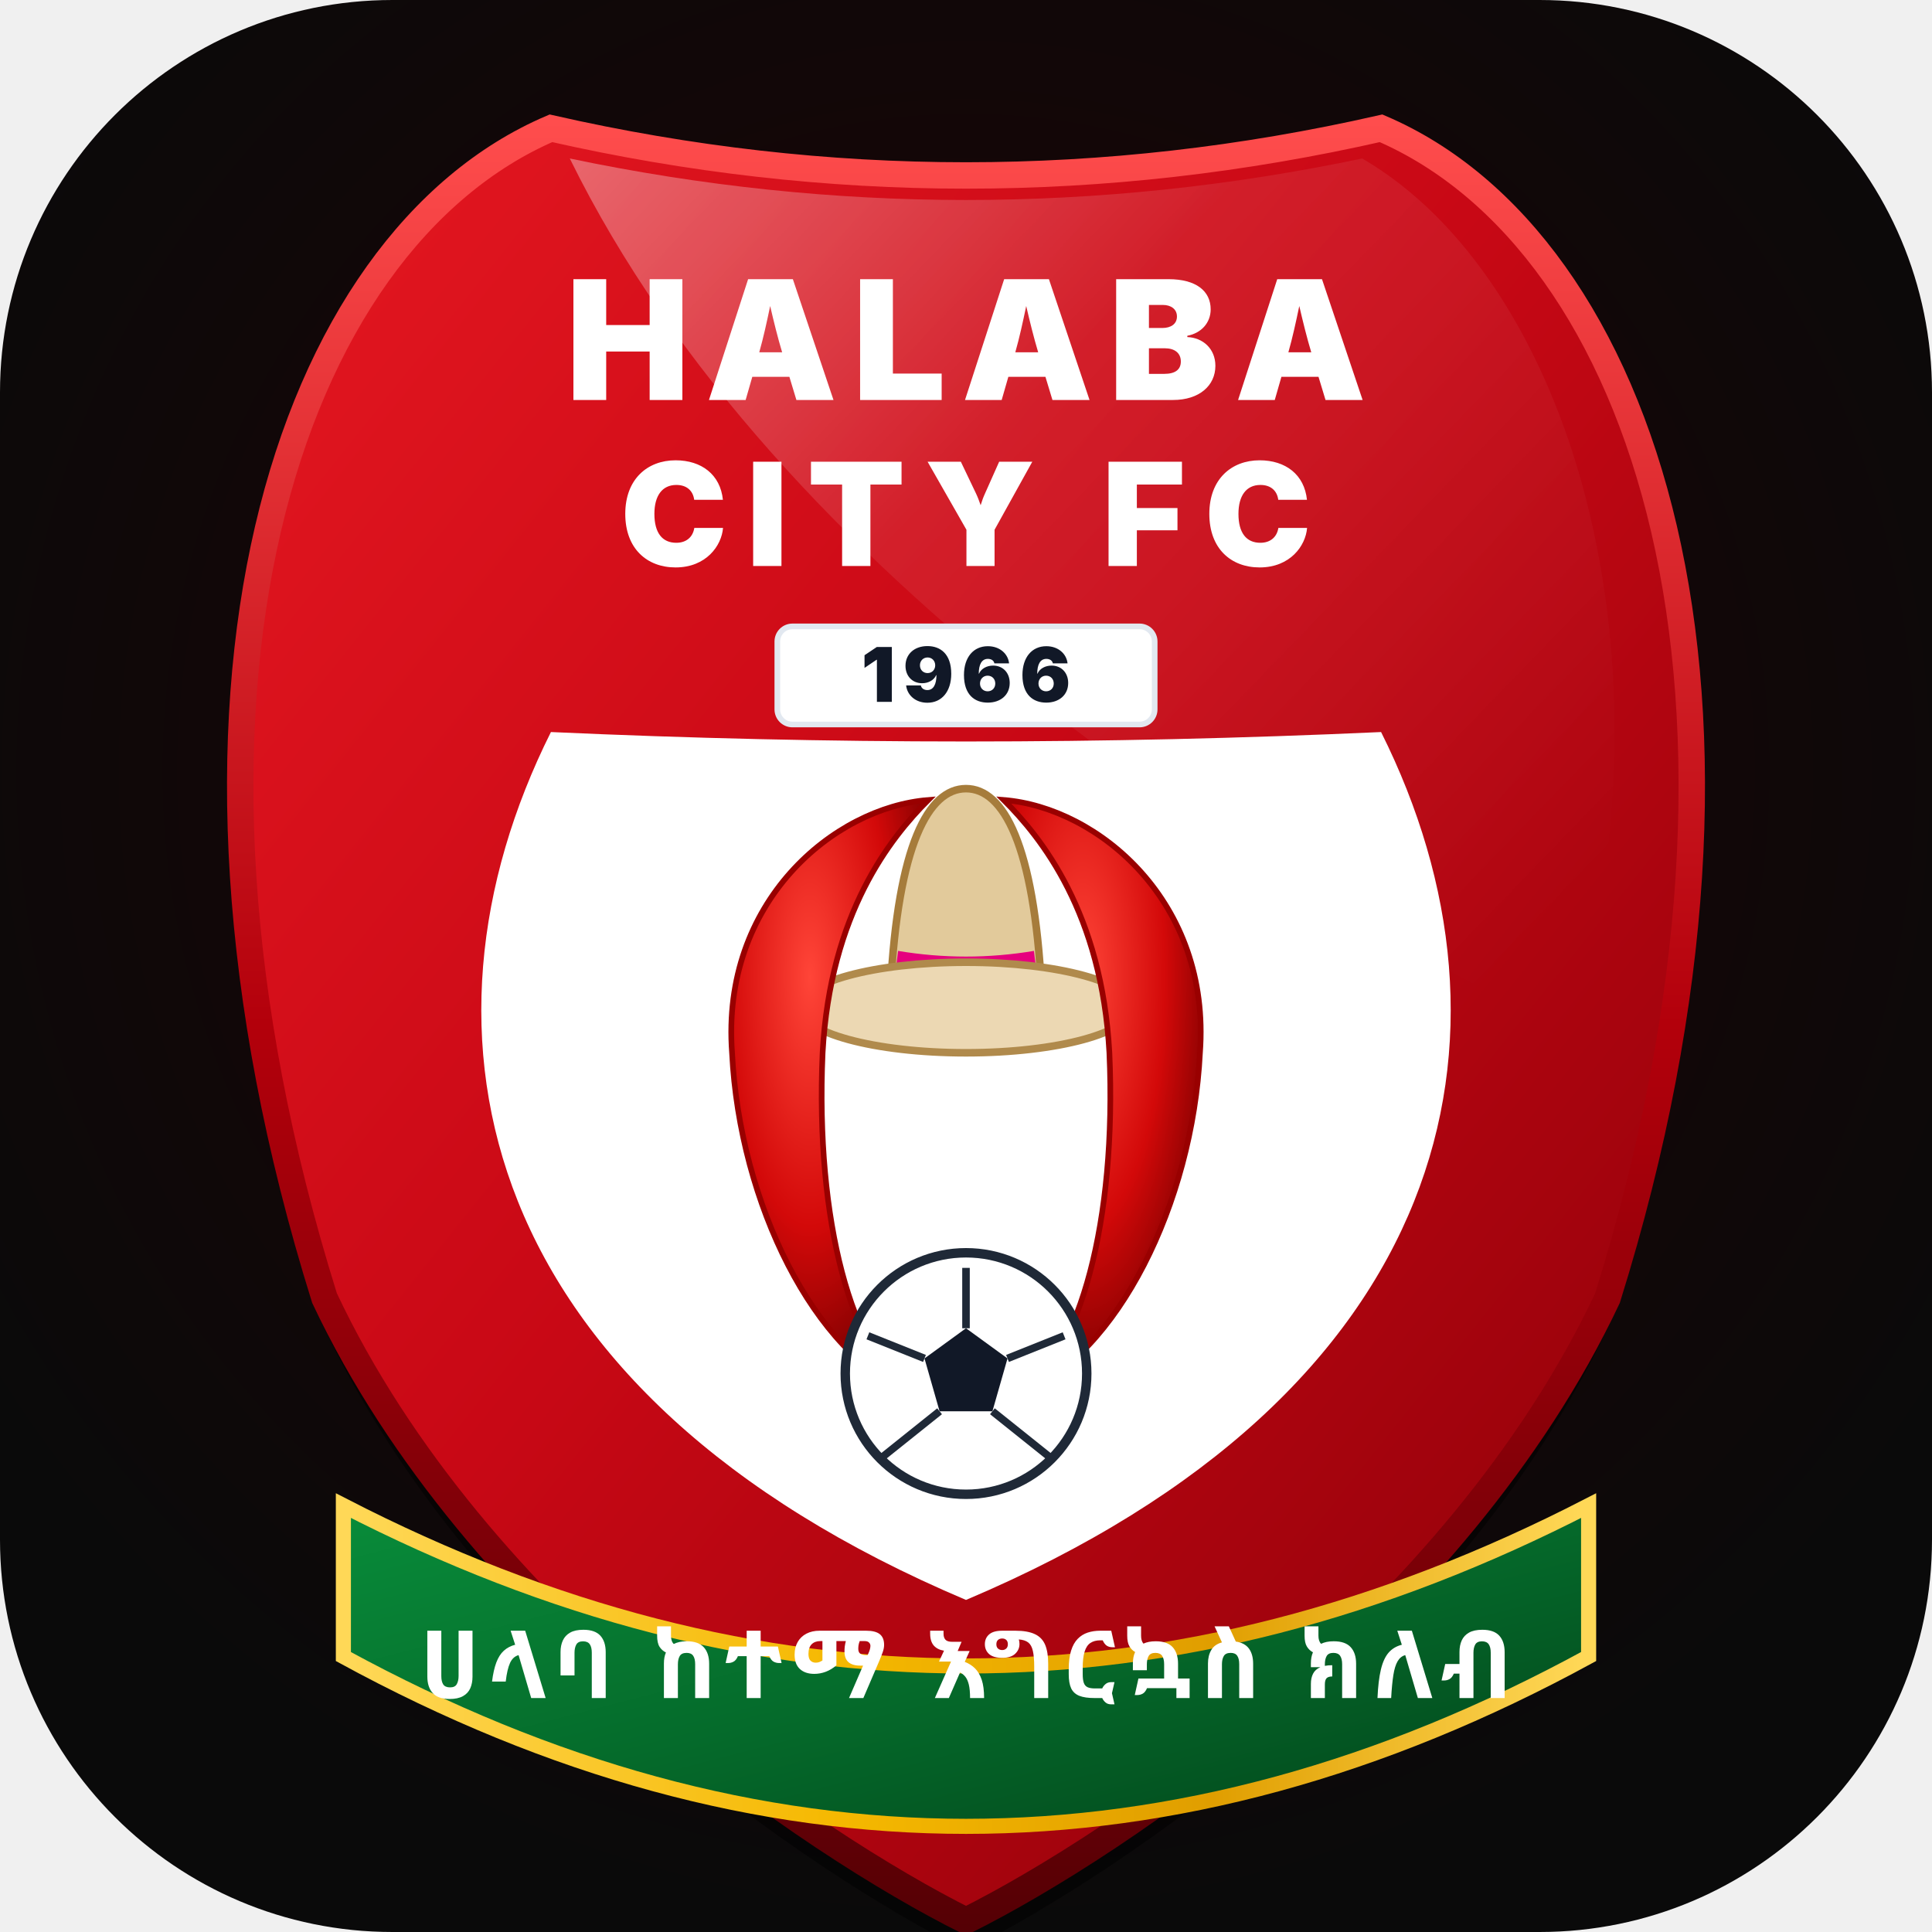
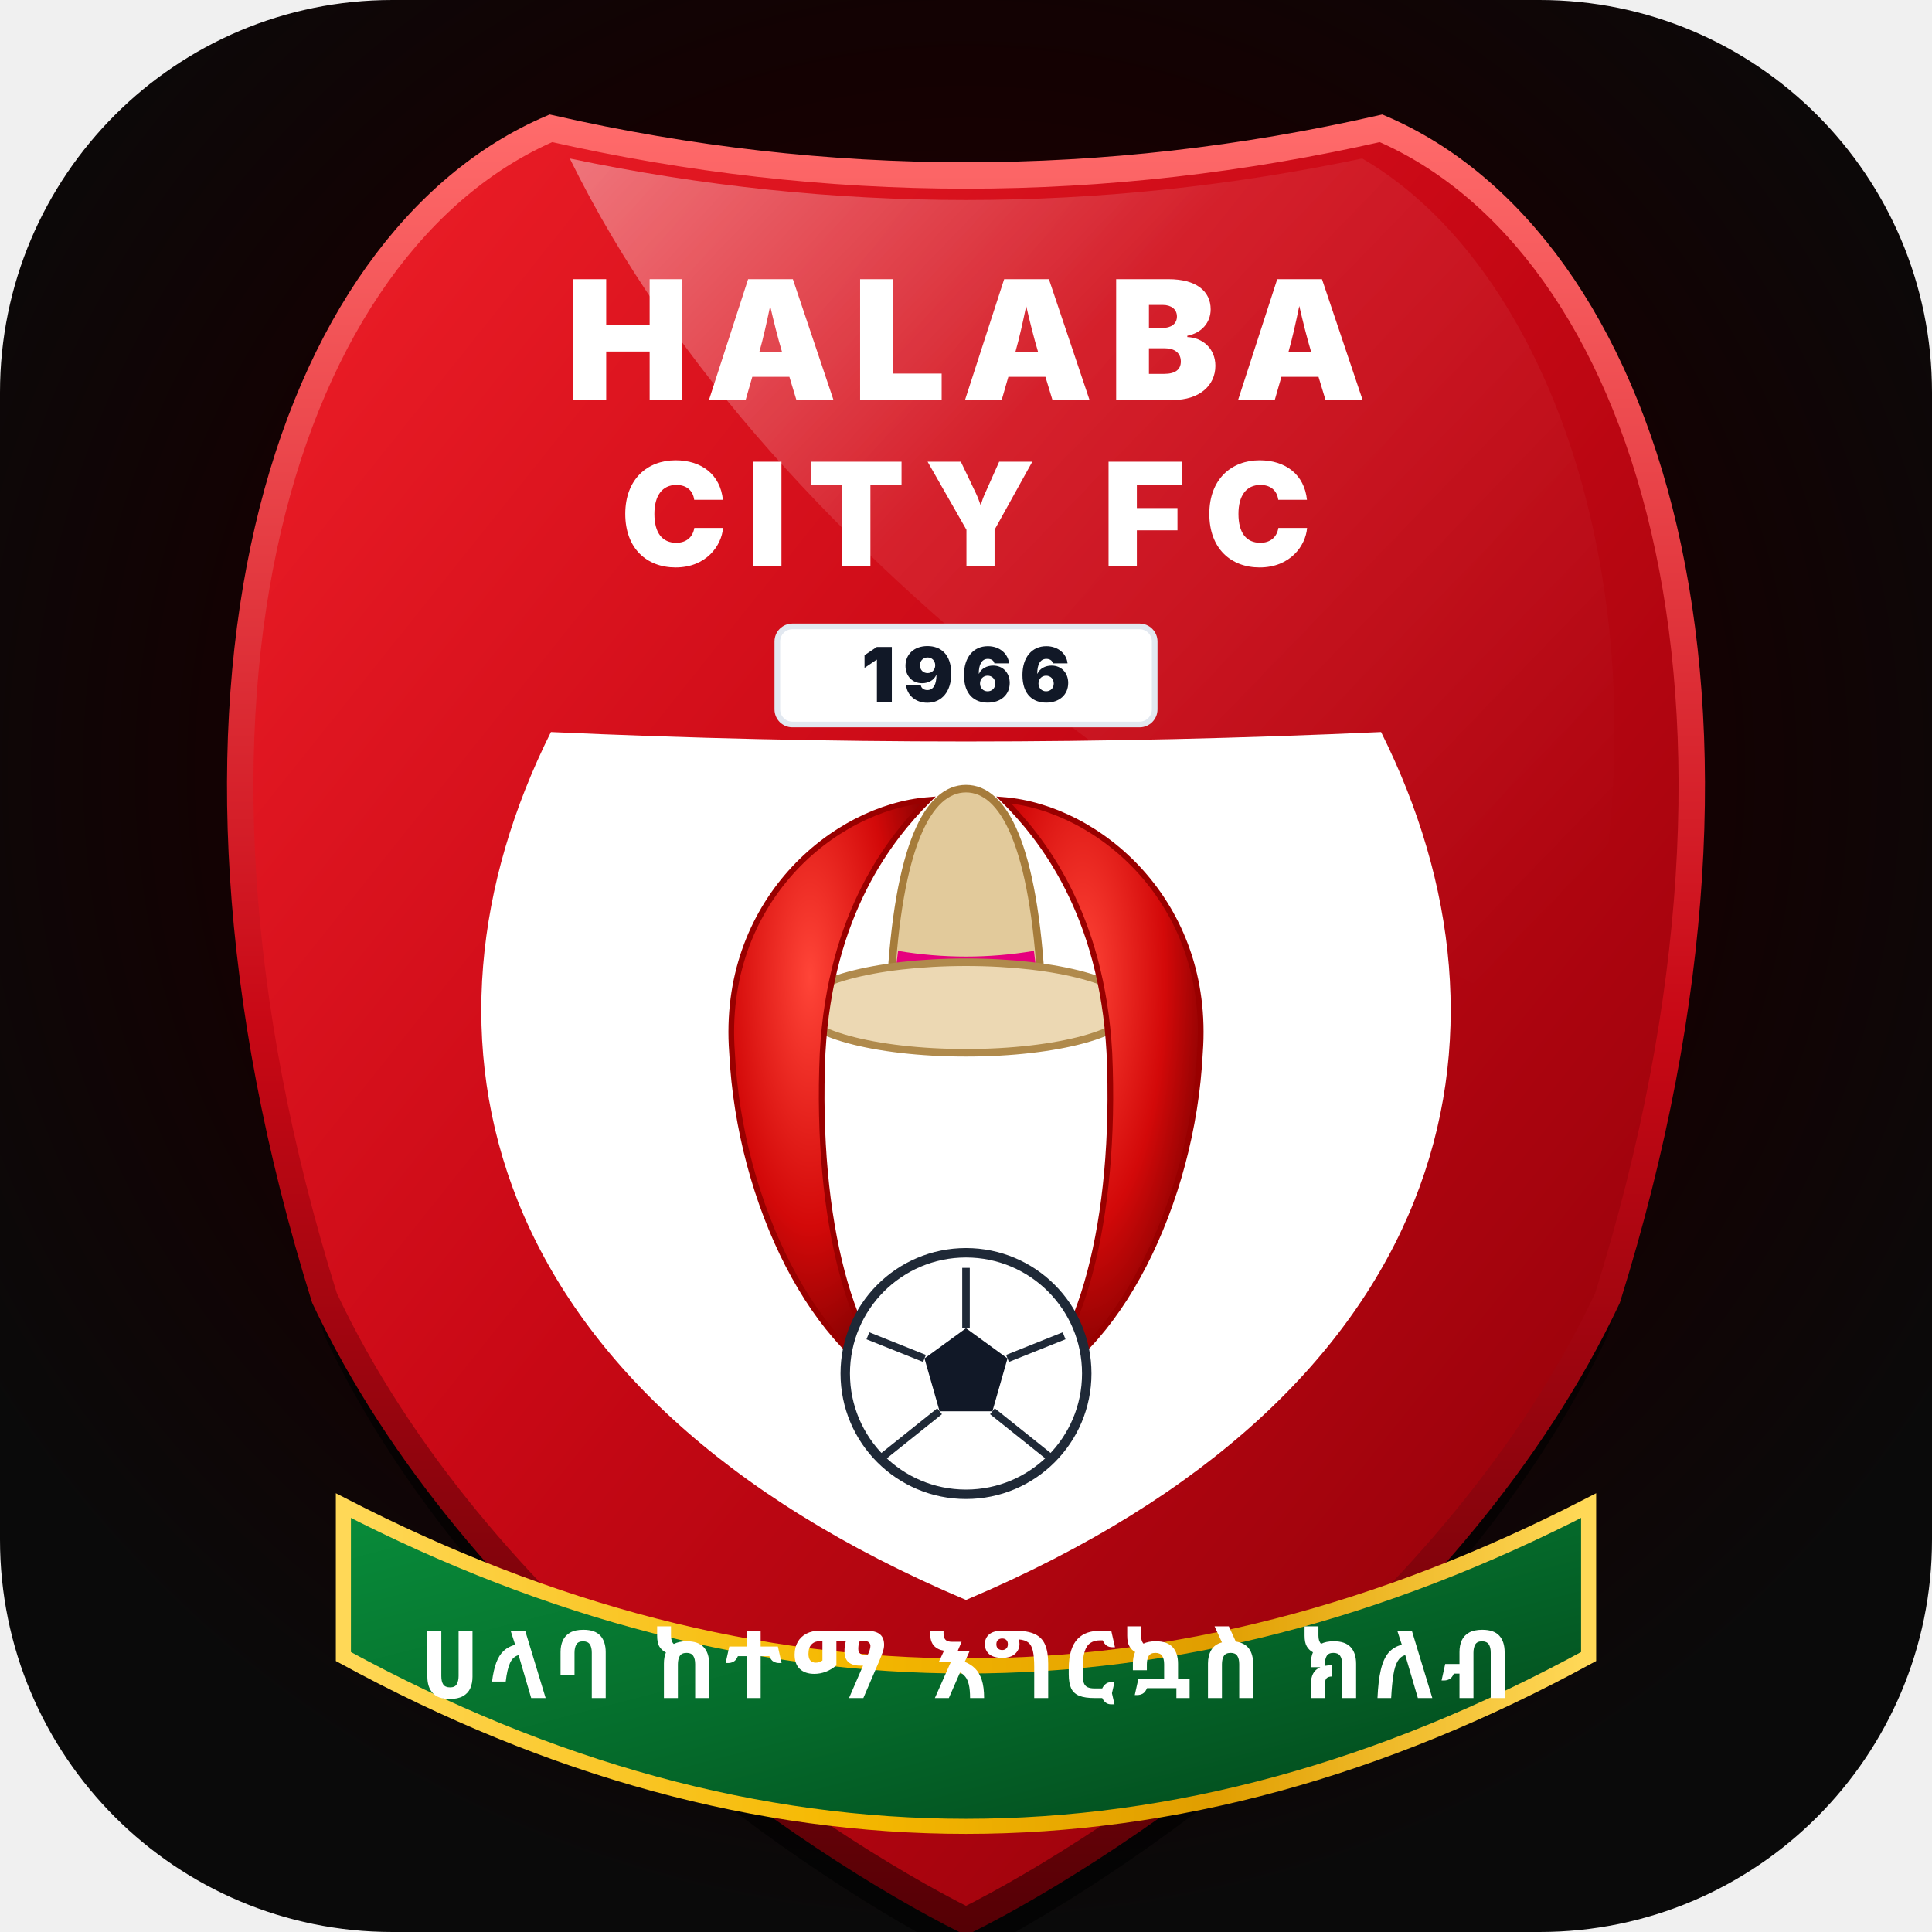
<svg xmlns="http://www.w3.org/2000/svg" viewBox="0 0 512 512" width="512" height="512">
  <defs>
    <radialGradient id="bgGlow" cx="50%" cy="40%" r="60%">
-       <stop offset="0%" stop-color="#1e0204" />
+       <stop offset="0%" stop-color="#2a0306" />
+       <stop offset="60%" stop-color="#140102" />
      <stop offset="100%" stop-color="#0a0a0a" />
    </radialGradient>
    <linearGradient id="shieldRed" x1="0%" y1="0%" x2="100%" y2="100%">
-       <stop offset="0%" stop-color="#e51821" />
+       <stop offset="0%" stop-color="#f02029" />
      <stop offset="45%" stop-color="#c80815" />
      <stop offset="100%" stop-color="#880007" />
    </linearGradient>
    <linearGradient id="shieldRim" x1="0%" y1="0%" x2="0%" y2="100%">
-       <stop offset="0%" stop-color="#ff4d4d" />
-       <stop offset="50%" stop-color="#b3000b" />
+       <stop offset="0%" stop-color="#ff6b6b" />
+       <stop offset="50%" stop-color="#c80815" />
      <stop offset="100%" stop-color="#550005" />
    </linearGradient>
    <linearGradient id="goldTrim" x1="0%" y1="0%" x2="100%" y2="0%">
      <stop offset="0%" stop-color="#ffd857" />
      <stop offset="40%" stop-color="#f5b800" />
      <stop offset="70%" stop-color="#e09e00" />
      <stop offset="100%" stop-color="#ffd857" />
    </linearGradient>
    <linearGradient id="ribbonGreen" x1="0%" y1="0%" x2="100%" y2="100%">
      <stop offset="0%" stop-color="#088c3a" />
      <stop offset="50%" stop-color="#056b2b" />
      <stop offset="100%" stop-color="#02431a" />
    </linearGradient>
    <radialGradient id="chiliGlow" cx="40%" cy="30%" r="70%">
      <stop offset="0%" stop-color="#ff4538" />
      <stop offset="60%" stop-color="#d30909" />
      <stop offset="100%" stop-color="#7a0000" />
    </radialGradient>
    <linearGradient id="gloss" x1="0%" y1="0%" x2="100%" y2="80%">
-       <stop offset="0%" stop-color="#ffffff" stop-opacity="0.35" />
+       <stop offset="0%" stop-color="#ffffff" stop-opacity="0.4" />
      <stop offset="40%" stop-color="#ffffff" stop-opacity="0.08" />
      <stop offset="100%" stop-color="#ffffff" stop-opacity="0" />
    </linearGradient>
  </defs>
  <rect width="512" height="512" rx="104" fill="url(#bgGlow)" />
  <g transform="translate(6, -6)">
-     <path d="M 140 40 Q 250 65 360 40 C 430 70 470 190 420 350 C 380 435 290 495 250 515 C 210 495 120 435 80 350 C 30 190 70 70 140 40 Z" fill="#000000" opacity="0.5" transform="translate(0, 8)" />
+     <path d="M 140 40 Q 250 65 360 40 C 430 70 470 190 420 350 C 380 435 290 495 250 515 C 210 495 120 435 80 350 C 30 190 70 70 140 40 Z" fill="#000000" opacity="0.6" transform="translate(0, 10)" />
    <path d="M 140 40 Q 250 65 360 40 C 430 70 470 190 420 350 C 380 435 290 495 250 515 C 210 495 120 435 80 350 C 30 190 70 70 140 40 Z" fill="url(#shieldRed)" stroke="url(#shieldRim)" stroke-width="7" />
    <path d="M 145 48 Q 250 70 355 48 C 410 80 440 180 410 280 C 330 240 200 160 145 48 Z" fill="url(#gloss)" />
    <path d="M 140 200 Q 250 205 360 200 C 400 280 380 375 250 430 C 120 375 100 280 140 200 Z" fill="#ffffff" />
    <text x="250" y="112" text-anchor="middle" fill="#ffffff" font-family="system-ui, -apple-system, sans-serif" font-weight="900" font-size="44" letter-spacing="4">HALABA</text>
    <text x="250" y="156" text-anchor="middle" fill="#ffffff" font-family="system-ui, -apple-system, sans-serif" font-weight="900" font-size="38" letter-spacing="5">CITY FC</text>
    <rect x="200" y="172" width="100" height="26" rx="4" fill="#ffffff" stroke="#e2e8f0" stroke-width="1.5" />
    <text x="250" y="192" text-anchor="middle" fill="#111827" font-family="system-ui, -apple-system, sans-serif" font-weight="900" font-size="20" letter-spacing="2">1966</text>
    <path d="M 230 268 C 232 230 240 215 250 215 C 260 215 268 230 270 268 Z" fill="#e2ca9b" stroke="#a67c3b" stroke-width="2" />
    <path d="M 232 258 Q 250 261 268 258 L 269 266 Q 250 269 231 266 Z" fill="#e6007e" />
    <ellipse cx="250" cy="273" rx="44" ry="12" fill="#ecd8b3" stroke="#b08a4c" stroke-width="2" />
    <path d="M 240 218 C 215 220 185 245 188 285 C 190 325 210 365 235 375 C 220 365 210 330 212 285 C 214 248 230 228 240 218 Z" fill="url(#chiliGlow)" stroke="#990000" stroke-width="1.5" />
    <path d="M 260 218 C 285 220 315 245 312 285 C 310 325 290 365 265 375 C 280 365 290 330 288 285 C 286 248 270 228 260 218 Z" fill="url(#chiliGlow)" stroke="#990000" stroke-width="1.5" />
    <circle cx="250" cy="370" r="32" fill="#ffffff" stroke="#1f2937" stroke-width="2.5" />
    <polygon points="250,358 261,366 257,380 243,380 239,366" fill="#111827" />
    <line x1="250" y1="358" x2="250" y2="342" stroke="#1f2937" stroke-width="2" />
    <line x1="261" y1="366" x2="276" y2="360" stroke="#1f2937" stroke-width="2" />
    <line x1="257" y1="380" x2="272" y2="392" stroke="#1f2937" stroke-width="2" />
    <line x1="243" y1="380" x2="228" y2="392" stroke="#1f2937" stroke-width="2" />
    <line x1="239" y1="366" x2="224" y2="360" stroke="#1f2937" stroke-width="2" />
    <path d="M 85 405 Q 250 490 415 405 L 415 445 Q 250 535 85 445 Z" fill="url(#ribbonGreen)" stroke="url(#goldTrim)" stroke-width="4" />
    <text x="250" y="456" text-anchor="middle" fill="#ffffff" font-family="'Noto Sans Ethiopic', system-ui, sans-serif" font-weight="bold" font-size="25" letter-spacing="2">ሀላባ ከተማ እግርኳስ ክለብ</text>
  </g>
</svg>
